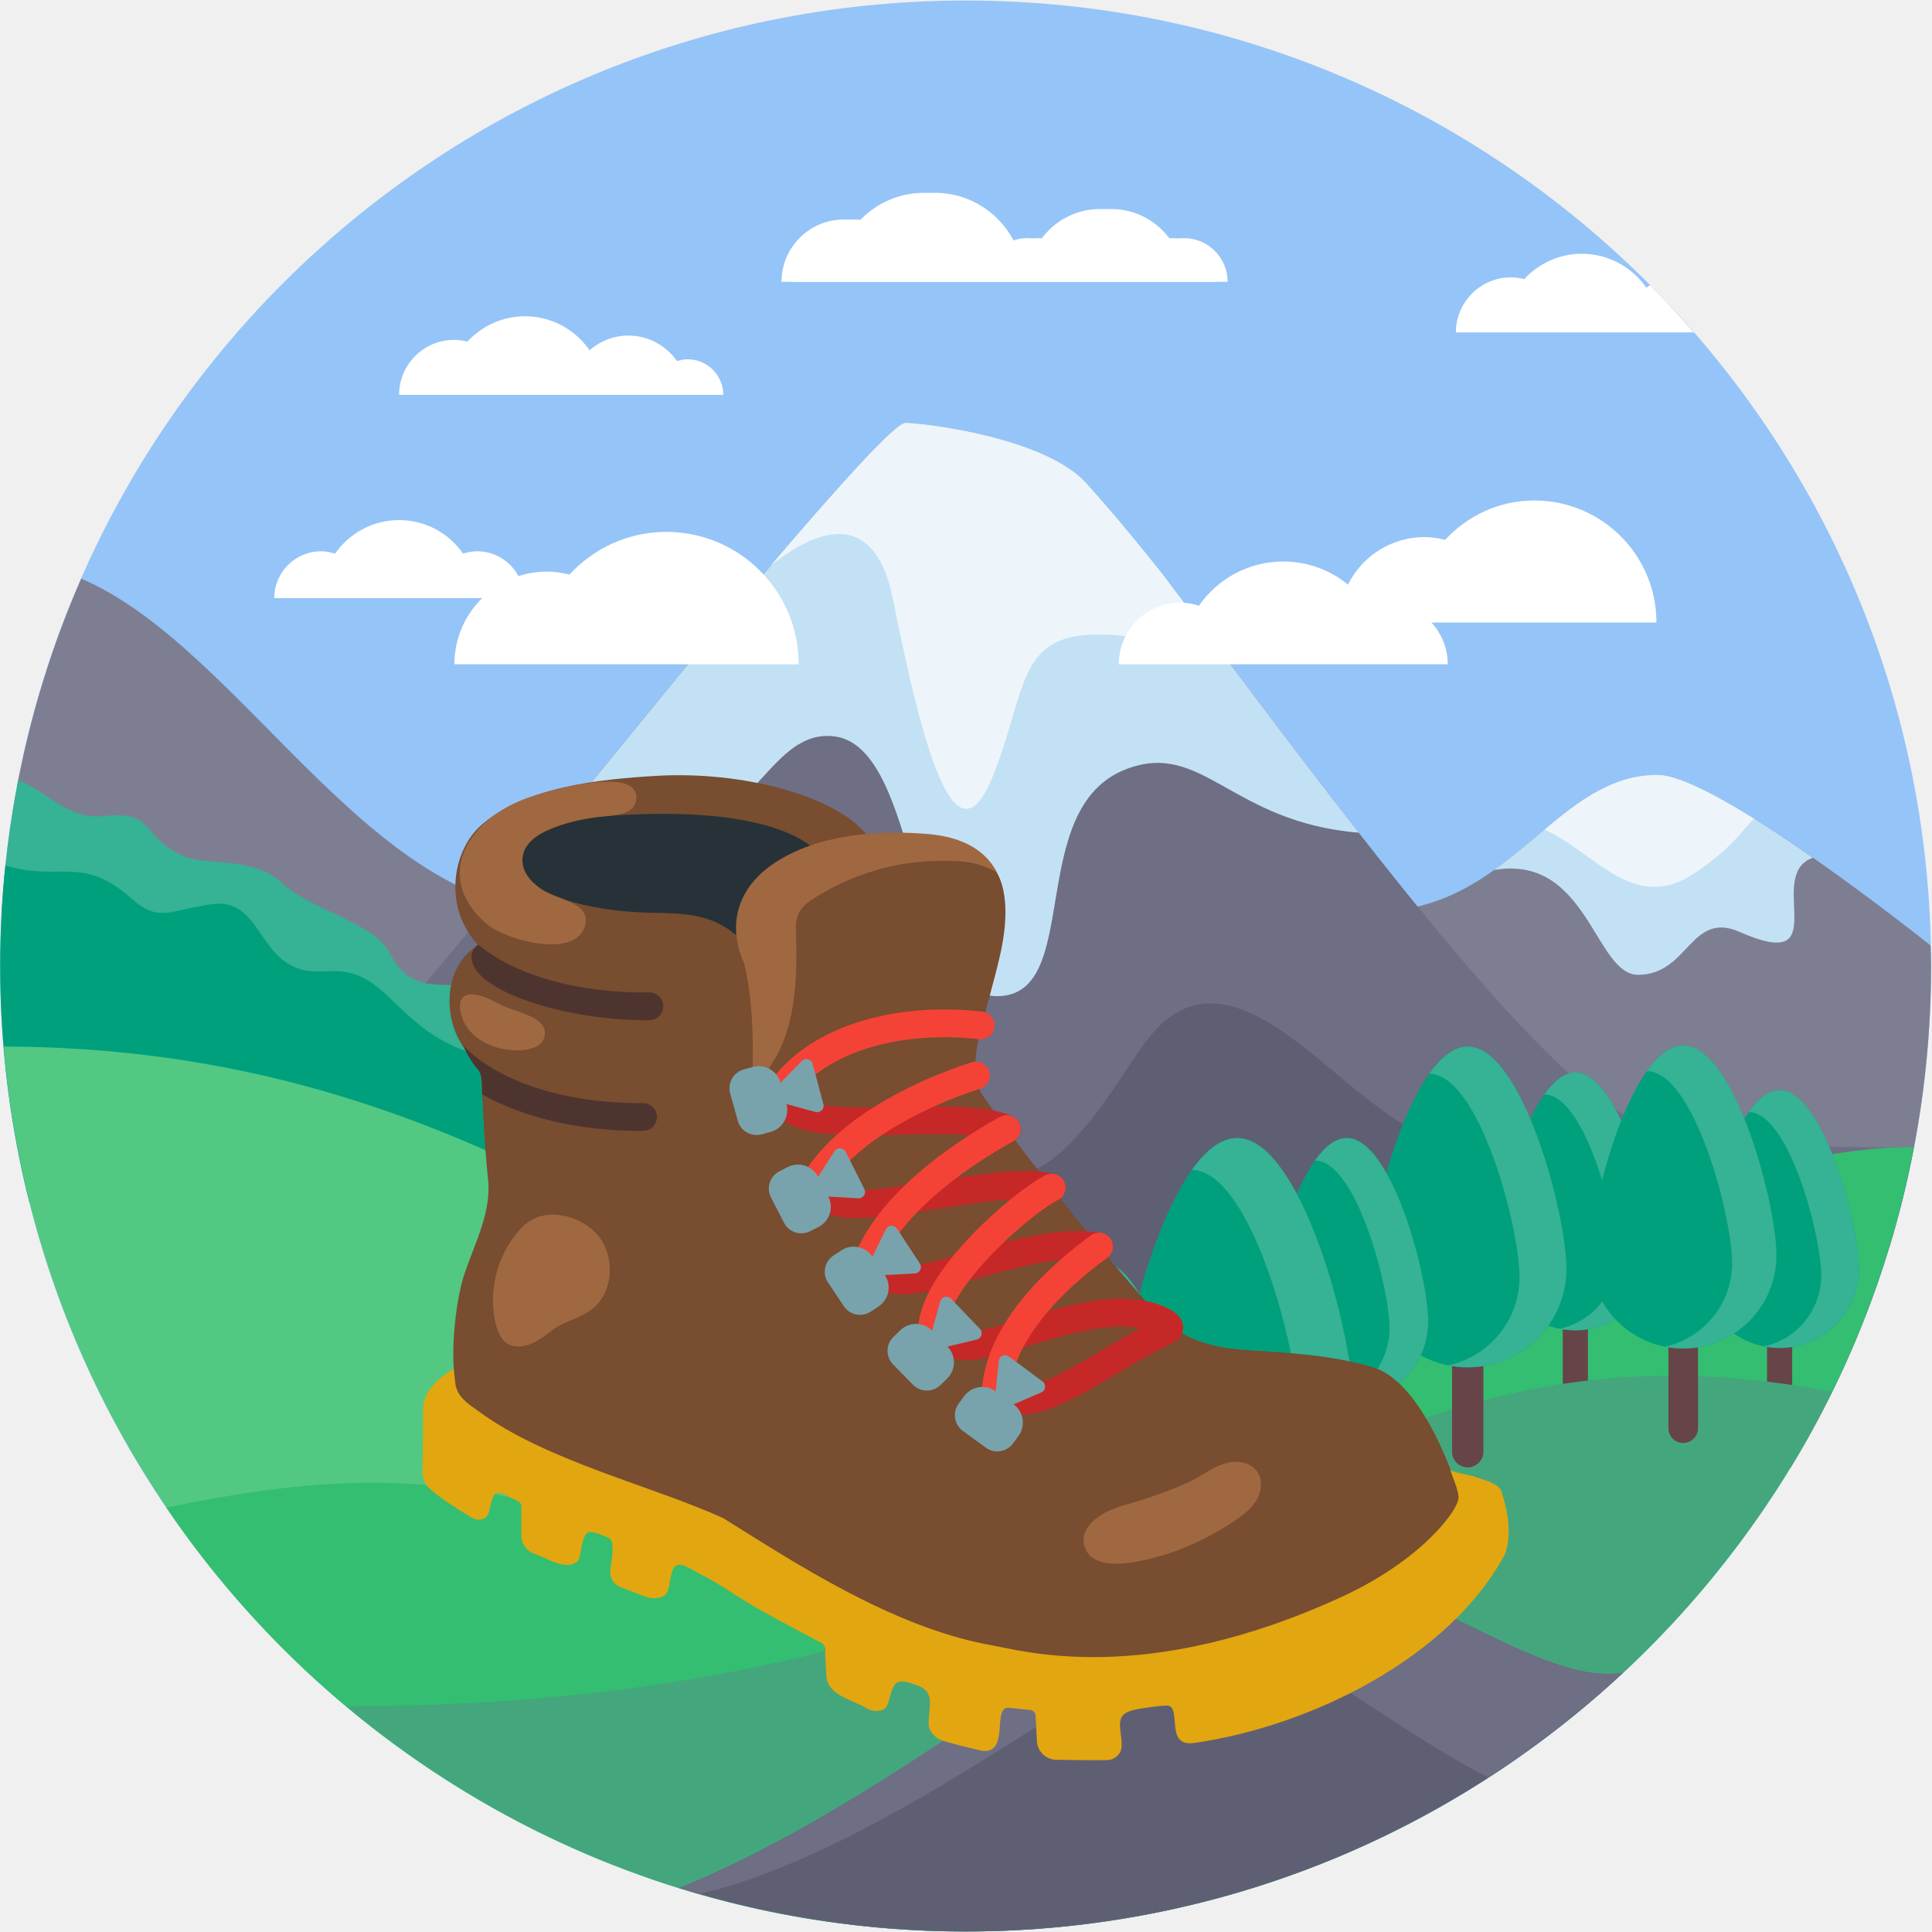
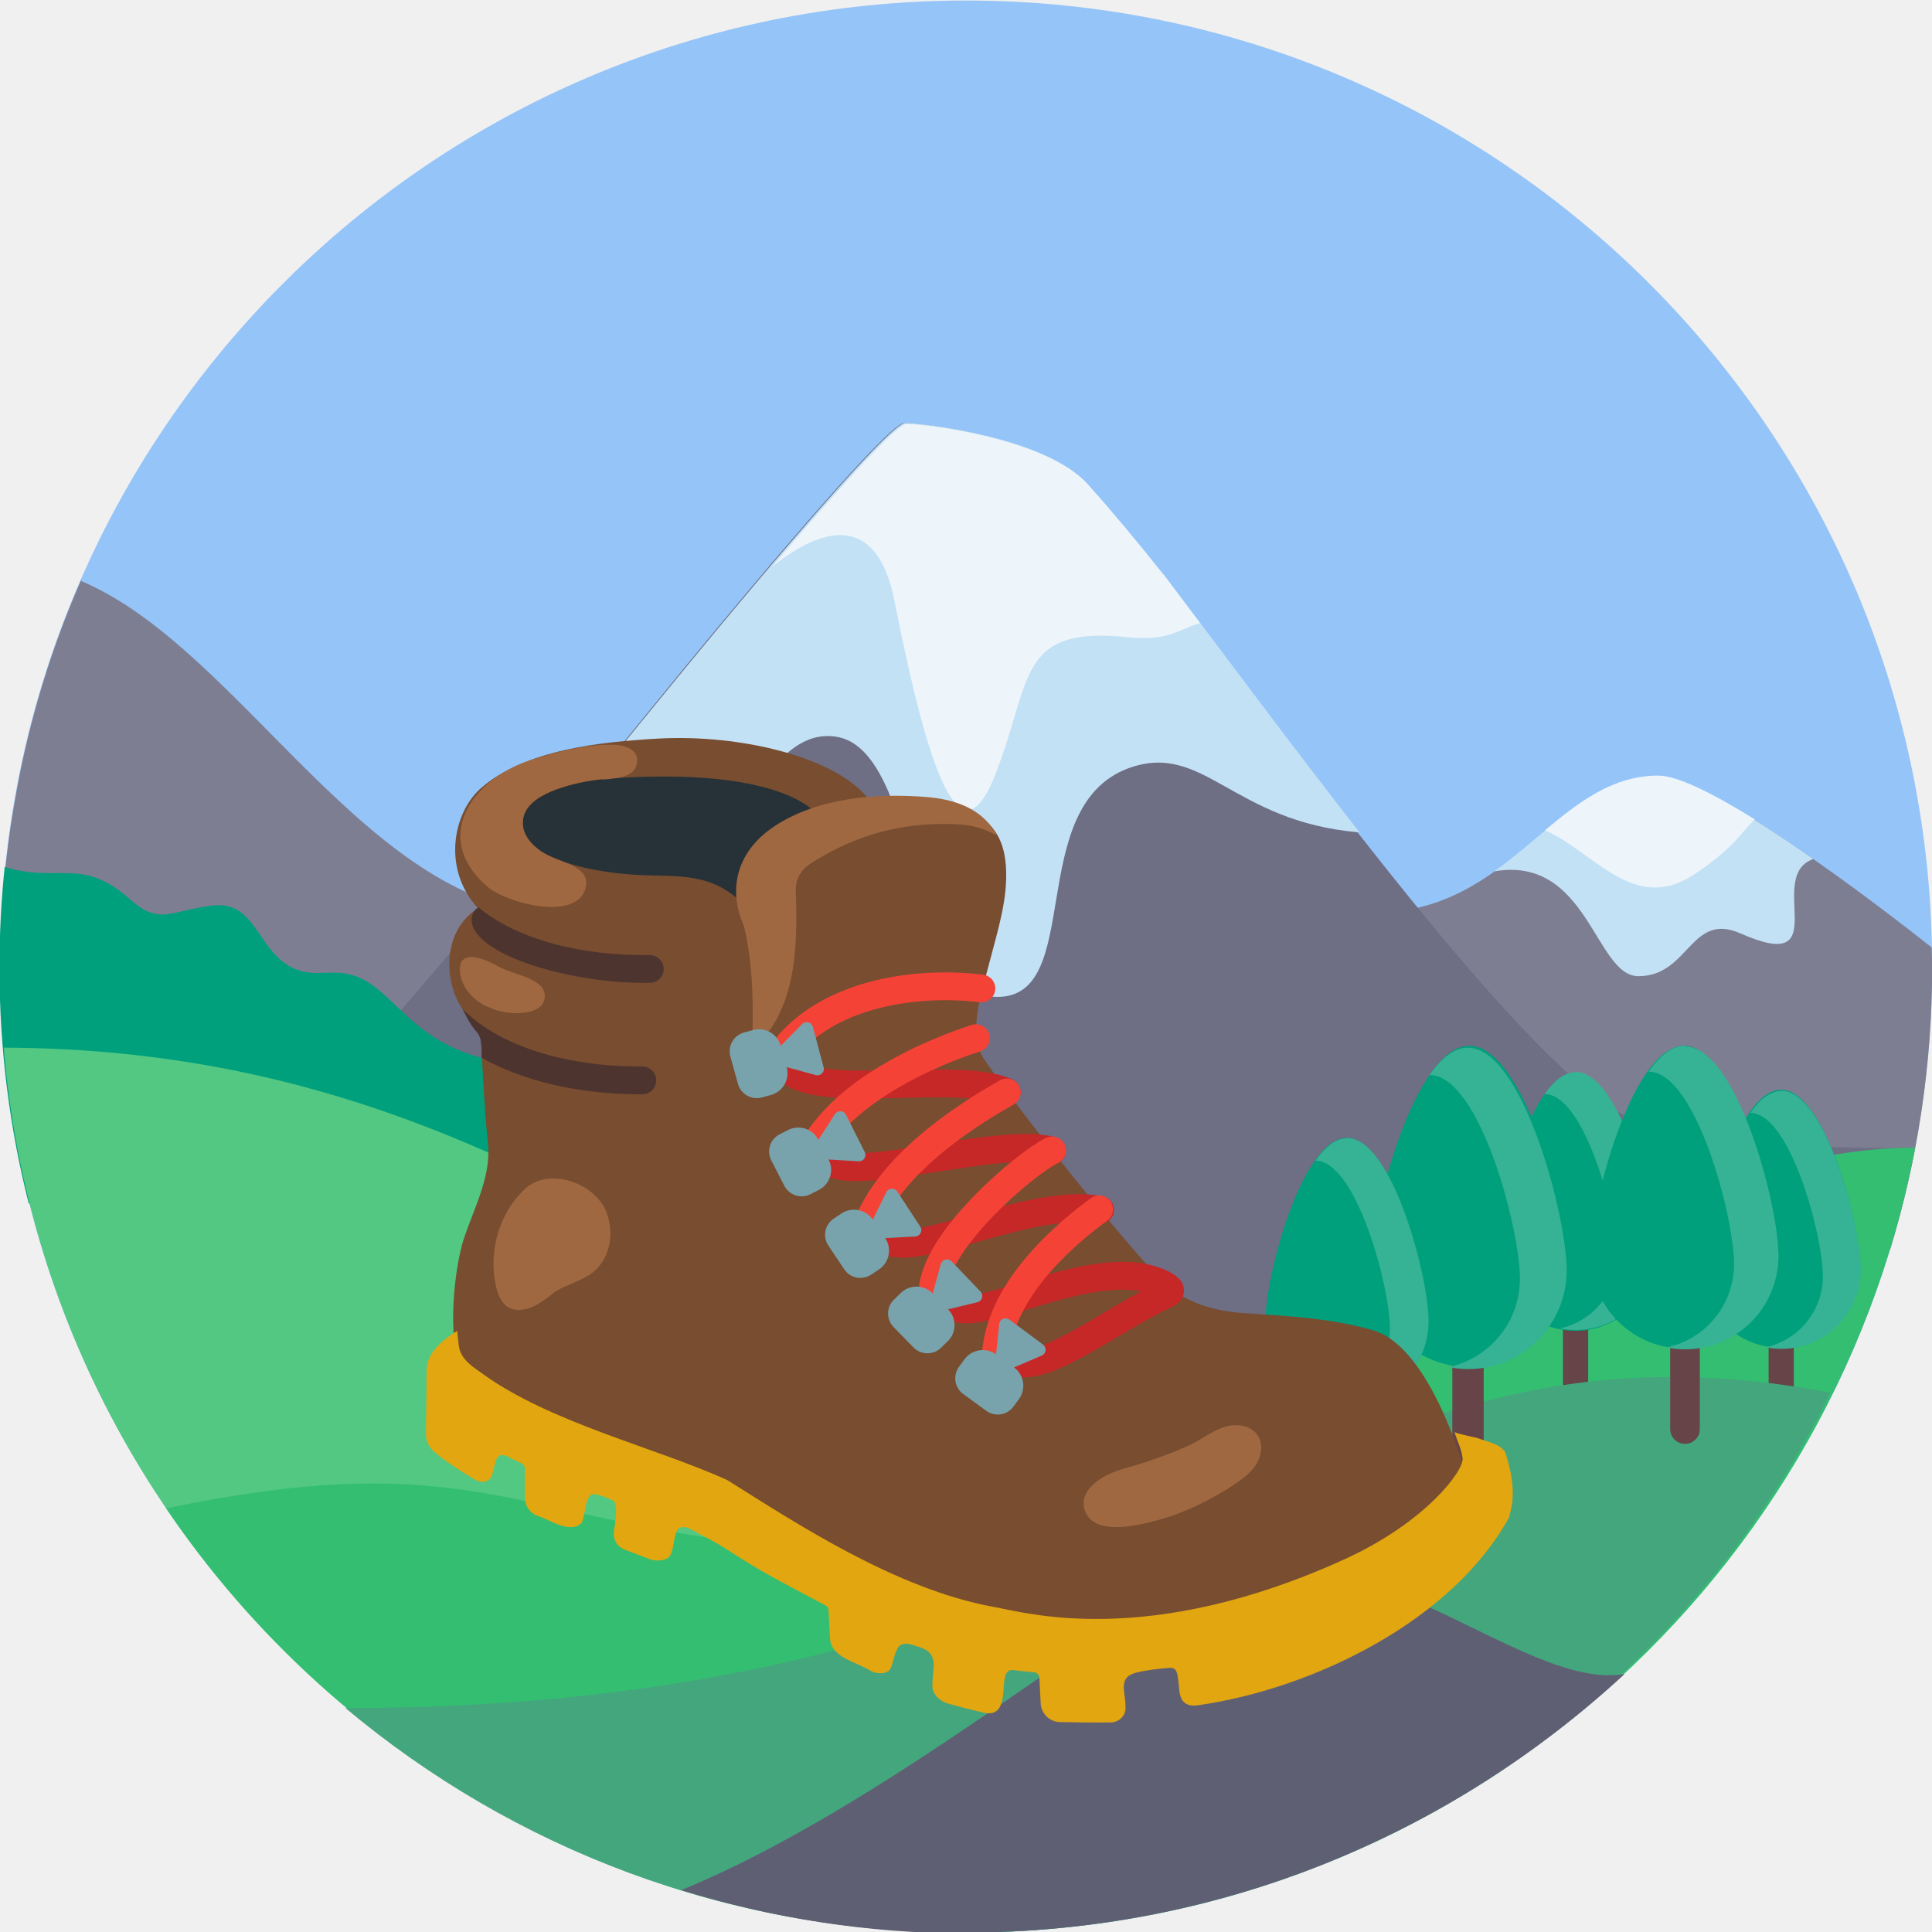
- <svg xmlns="http://www.w3.org/2000/svg" version="1.1" viewBox="0 0 128.02 128.07" xml:space="preserve">
-   <g transform="matrix(.125 0 0 .125 .010002 .035004)">
+ <svg xmlns="http://www.w3.org/2000/svg" version="1.1" viewBox="0 0 128 128" xml:space="preserve">
+   <g transform="matrix(.125 0 0 .125 .01 .035)">
    <path d="m512 512m-512 0a512 512 0 1 0 1024 0 512 512 0 1 0-1024 0z" fill="#95c4f8" />
-     <path d="m43.004 306.58a508.01 508.01 0 0 0-34.082 110.52 1468.9 1468.9 0 0 0-0.922 50.904c0 46.844 6.842 92.168 19.41 135.28 93.25 4.716 240.86 4.724 240.86 4.724l81.066-124-53.332-1.336c-99.966 0-168.29-139.89-253-176.08zm835.93 104.08c-54.934 0-77.6 72.534-150.93 72.534l24 168.8s188 15.76 204 19.88c9.06 2.334 29.652-4.348 45.822-10.584 14.38-47.242 22.178-97.352 22.178-149.3 0-3.652-0.2-7.252-0.276-10.886-2.97-2.37-113.48-90.448-144.79-90.448z" fill="#7e7e92" />
-     <path d="m677.33 920 272.15-141.9c31.346-51.426 53.77-108.85 65.394-170.1 0 0-107.88 3-150.88-16-52.872-23.362-172.71-188.69-247.66-287.94-13.936-17.528-27.46-33.802-40.34-48.064-22.226-24.612-87.134-32-96-32-7.682 0-69.876 73.168-115.27 128.01-68.436 83.568-149.01 184.27-188.73 223.99l-66.55 136z" fill="#6e6e84" />
-     <path d="m961.33 638.64c-78.666 0-156.76 11.758-249.33-66.642-36-30.488-71.596-59.804-102-23-19 23-54.196 99-98 67s-62.254-130.9-104-132c-34-0.896-62 48.684-87.044 21.334-16.488-18.006-167.96 87.666-167.96 87.666s155 137.62 177 136.31 151.8 18.512 151.8 18.512 46.046 54.234 69.694 45.51 81.432 9.47 114.56-5.212c33.126-14.68 191.12-80.122 194.53-88.122s100.75-61.358 100.75-61.358z" fill="#5f5f74" />
-     <path d="m351.5 608c-25.408-11.602-19.882-41.8-48-51.002-27.5-9-31-15.5-46.5-29s-36.56 4.632-50.5-23c-8.072-16.002-42.5-23-57-37s-40.384-9.368-51.5-14c-24-10-14.5-24.5-43-21.5-19.936 2.098-30.53-13.892-45.442-18.964a512.32 512.32 0 0 0-8.684 69.388l125.13 68.076s122 39.5 131 43 146.57 62.932 142.5 57.48c-7.254-9.73-27.754-34.23-48.004-43.478z" fill="#36b294" />
-     <path d="m461.38 718.57c-7.464-3.722-24.844-13.104-40.048-33.238s-15.334-33.334-33.334-42.334c-20.238-10.12-20-11-44-23s-24-20-38.5-37c-15.908-18.65-40.598-17.626-64.598-28.292s-34.158-29.622-48.902-36.708-24 0.666-37.334-6.132c-18.07-9.214-19.128-35.37-41.678-32.704s-28.164 10.628-43.656-3.164c-25.834-23-37.834-8.5-66.564-17.34a518.15 518.15 0 0 0-2.768 53.34c0 43.218 5.414 85.164 15.496 125.25 22.786 4.446 47.75 9.182 72.618 14.748 77.446 17.334 281.22 81.334 353.22 93.334s27.514-23.04 20.048-26.762z" fill="#00a07d" />
-     <path d="m1.91 554.71c12.316 148.99 88.322 279.87 200.85 365.29h184.82l252.43-152c-209.93 0-326.96-212.41-638.09-213.29z" fill="#52c883" />
-     <path d="m512 1024c249.94 0 457.93-179.14 502.88-416-189.32 0.056-420.9 236.96-630.88 208-116-16-146-48.066-295.89-16.792 92.092 135.65 247.57 224.79 423.89 224.79z" fill="#34be71" />
-     <path d="m442.04 891.56a4.834 4.834 0 0 1-4.838-4.834v-52.07a4.834 4.834 0 0 1 4.838-4.834 4.834 4.834 0 0 1 4.838 4.834v52.07a4.834 4.834 0 0 1-4.838 4.834z" fill="#674447" />
-     <path d="m472.51 830.22c0 16.828-13.642 30.47-30.47 30.47s-30.47-13.642-30.47-30.47 13.642-68.558 30.47-68.558 30.47 51.73 30.47 68.558z" fill="#00a07d" />
-     <path d="m442.04 761.66c-4.224 0-8.246 3.266-11.904 8.414 15.402 0 27.888 47.346 27.888 62.748 0 13.398-9.456 24.568-22.052 27.254a30.62 30.62 0 0 0 6.066 0.612c16.828 0 30.47-13.642 30.47-30.47 4e-3 -16.828-13.638-68.558-30.468-68.558z" fill="#36b294" />
-     <path d="m835.34 747.82a6.676 6.676 0 0 1-6.68-6.674v-71.89a6.676 6.676 0 0 1 6.68-6.674 6.676 6.676 0 0 1 6.68 6.674v71.89a6.676 6.676 0 0 1-6.68 6.674z" fill="#674447" />
-     <path d="m877.41 663.14c0 23.234-18.834 42.068-42.07 42.068s-42.068-18.834-42.068-42.068 18.834-94.656 42.068-94.656 42.07 71.422 42.07 94.656z" fill="#00a07d" />
-     <path d="m835.34 568.48c-5.832 0-11.386 4.508-16.436 11.618h2e-3c21.266 0 38.504 65.368 38.504 86.634 0 18.498-13.054 33.92-30.446 37.628 2.708 0.548 5.506 0.844 8.376 0.844 23.234 0 42.07-18.834 42.07-42.068s-18.836-94.656-42.07-94.656z" fill="#36b294" />
-     <path d="m943.67 757.19a6.676 6.676 0 0 1-6.68-6.674v-71.89c0-3.686 2.988-6.674 6.68-6.674s6.68 2.988 6.68 6.674v71.89a6.678 6.678 0 0 1-6.68 6.674z" fill="#674447" />
-     <path d="m985.74 672.5c0 23.234-18.834 42.068-42.07 42.068s-42.068-18.834-42.068-42.068 18.834-94.656 42.068-94.656 42.07 71.422 42.07 94.656z" fill="#00a07d" />
-     <path d="m943.67 577.85c-5.832 0-11.386 4.508-16.436 11.618h2e-3c21.266 0 38.504 65.368 38.504 86.634 0 18.498-13.054 33.92-30.446 37.628 2.708 0.548 5.506 0.844 8.376 0.844 23.234 0 42.07-18.834 42.07-42.068 0-23.236-18.836-94.656-42.07-94.656z" fill="#36b294" />
-     <path d="m584.43 848.53a6.676 6.676 0 0 1-6.68-6.674v-71.89c0-3.686 2.988-6.674 6.68-6.674s6.68 2.988 6.68 6.674v71.89a6.676 6.676 0 0 1-6.68 6.674z" fill="#674447" />
-     <path d="m626.49 763.84c0 23.234-18.834 42.07-42.068 42.07s-42.07-18.834-42.07-42.07 18.834-94.656 42.07-94.656 42.068 71.422 42.068 94.656z" fill="#00a07d" />
-     <path d="m584.42 669.18c-5.832 0-11.386 4.508-16.436 11.618h2e-3c21.266 0 38.504 65.368 38.504 86.634 0 18.498-13.054 33.92-30.446 37.628 2.708 0.546 5.506 0.844 8.376 0.844 23.234 0 42.07-18.834 42.07-42.068s-18.836-94.656-42.07-94.656z" fill="#36b294" />
-     <path d="m496.43 880.23a6.216 6.216 0 0 1-6.22-6.214v-66.938c0-3.432 2.782-6.214 6.22-6.214s6.22 2.782 6.22 6.214v66.938a6.216 6.216 0 0 1-6.22 6.214z" fill="#674447" />
-     <path d="m535.6 801.37c0 21.634-17.538 39.172-39.172 39.172s-39.172-17.538-39.172-39.172 17.538-88.136 39.172-88.136 39.172 66.502 39.172 88.136z" fill="#00a07d" />
-     <path d="m496.43 713.23c-5.43 0-10.602 4.198-15.304 10.818h2e-3c19.8 0 35.852 60.866 35.852 80.666 0 17.224-12.156 31.584-28.348 35.036 2.522 0.51 5.128 0.786 7.8 0.786 21.634 0 39.172-17.538 39.172-39.172-2e-3 -21.632-17.54-88.134-39.174-88.134z" fill="#36b294" />
-     <path d="m971.46 737.76c-283.46-53.756-343.48 166.73-787.84 166.79 88.906 74.464 203.33 119.46 328.38 119.46 201.71 0 376.04-116.71 459.46-286.24z" fill="#44a67d" />
-     <path d="m710.08 329.85c0-25.022 20.284-45.306 45.306-45.306 3.776 0 7.388 0.598 10.894 1.468 11.822-12.766 28.584-20.884 47.356-20.884 35.746 0 64.722 28.978 64.722 64.722z" fill="#fff" />
-     <path d="m616.34 304.06c-13.936-17.528-27.46-33.802-40.34-48.064-22.226-24.612-87.134-32-96-32-7.682 0-69.876 73.168-115.27 128.01-17.402 21.25-35.588 43.606-53.688 65.79 7.826 10.92 22.968 26.3 45.388 24.114 44.122-4.304 52.73-55.958 86.09-51.656 45.444 5.864 38.546 137.75 86.092 137.75 46.274 0 14.184-100.02 68.872-120.53 40.284-15.106 55.136 28.204 123.02 33.83-37.13-47.468-74.226-97.598-104.16-137.24z" fill="#c3e1f5" />
-     <path d="m635.5 329.53c-6.622-8.82-13.07-17.404-19.158-25.466-13.936-17.528-27.46-33.802-40.34-48.064-22.226-24.612-87.134-32-96-32-5.354 0-37.19 35.55-71.36 75.654 37.36-29.654 57.744-17.452 64.692 17.236 16.046 80.11 33.334 144.44 53.334 93.776s11.21-79.682 69.876-73.666c23.156 2.374 27.926-4.406 38.956-7.47z" fill="#edf5fb" />
-     <g fill="#fff">
-       <path d="m240.9 352c0-27.148 22.008-49.154 49.154-49.154 4.098 0 8.014 0.648 11.82 1.592 12.826-13.852 31.012-22.658 51.378-22.658 38.782 0 70.22 31.438 70.22 70.22zm494.06-32.708c-3.432 0-6.676 0.676-9.784 1.656-9.846-14.154-26.182-23.462-44.73-23.462s-34.884 9.306-44.73 23.462c-3.108-0.98-6.352-1.656-9.784-1.656-18.064 0-32.708 14.644-32.708 32.708h174.45c-2e-3 -18.064-14.646-32.708-32.71-32.708z" />
-       <path d="m252.93 292.07c-2.604 0-5.066 0.512-7.424 1.256-7.472-10.74-19.866-17.802-33.942-17.802s-26.47 7.062-33.942 17.802c-2.358-0.744-4.82-1.256-7.424-1.256-13.708 0-24.82 11.112-24.82 24.82h132.37c2e-3 -13.708-11.11-24.82-24.816-24.82z" />
-       <path d="m621.88 126c-2.43 0-4.726 0.478-6.926 1.172-6.97-10.02-18.536-16.61-31.668-16.61s-24.698 6.588-31.668 16.61c-2.202-0.694-4.498-1.172-6.926-1.172-4.44 0-8.548 1.312-12.074 3.48-7.472-16.198-23.75-27.502-42.76-27.502-13.684 0-25.904 5.918-34.52 15.224-2.556-0.634-5.188-1.07-7.942-1.07-18.24 0-33.026 14.788-33.026 33.026h230.67c2e-3 -12.79-10.366-23.158-23.156-23.158z" />
-       <path d="m627.78 126c-2.43 0-4.726 0.478-6.926 1.172-6.97-10.02-18.536-16.61-31.668-16.61s-24.698 6.588-31.668 16.61c-2.202-0.694-4.498-1.172-6.926-1.172-4.44 0-8.548 1.312-12.074 3.48-7.472-16.198-23.75-27.502-42.76-27.502-13.684 0-25.904 5.918-34.52 15.224-2.556-0.634-5.188-1.07-7.942-1.07-18.24 0-33.026 14.788-33.026 33.026h230.67c2e-3 -12.79-10.366-23.158-23.156-23.158z" />
-       <path d="m364.6 190.27c-1.98 0-3.852 0.39-5.646 0.956-5.682-8.168-15.108-13.54-25.812-13.54-7.894 0-15.064 2.952-20.58 7.76-7.528-10.864-20.05-18.006-34.268-18.006-12.096 0-22.898 5.23-30.514 13.458-2.26-0.562-4.586-0.946-7.02-0.946-16.124 0-29.194 13.07-29.194 29.194h171.91a18.876 18.876 0 0 0-18.876-18.876z" />
-       <path d="m898.14 176c-7.492-8.602-15.178-17.028-23.22-25.11-0.638 0.478-1.33 0.888-1.93 1.412-7.528-10.864-20.05-18.006-34.268-18.006-12.096 0-22.898 5.23-30.514 13.458-2.26-0.562-4.586-0.946-7.02-0.946-16.122-2e-3 -29.192 13.068-29.192 29.192z" />
-     </g>
-     <path d="m961.33 454.57c-31.752-22.166-66.844-43.906-82.396-43.906-34.78 0-56.654 29.046-86.614 50.38l0.022 0.014c49.658-8.394 53.284 55.61 76.284 55.61 26.914 0 27.648-34.326 54.04-22.67 51.334 22.67 12.668-30.332 38.664-39.428z" fill="#c3e1f5" />
-     <path d="m930.13 433.9c-21.262-13.25-40.698-23.232-51.194-23.232-23.774 0-41.534 13.616-59.952 29.018 26.202 11.424 46.988 44.714 79.164 23.314 21.324-14.182 25.194-22.828 31.982-29.1z" fill="#edf5fb" />
-     <path d="m778.28 777.86a8.308 8.308 0 0 1-8.312-8.304v-89.45c0-4.586 3.718-8.304 8.312-8.304s8.312 3.718 8.312 8.304v89.45a8.308 8.308 0 0 1-8.312 8.304z" fill="#674447" />
-     <path d="m830.62 672.48c0 28.91-23.436 52.344-52.344 52.344s-52.344-23.436-52.344-52.344 23.436-117.78 52.344-117.78 52.344 88.866 52.344 117.78z" fill="#00a07d" />
-     <path d="m778.28 554.71c-7.258 0-14.168 5.61-20.45 14.456h2e-3c26.46 0 47.908 81.336 47.908 107.8 0 23.016-16.244 42.206-37.882 46.82 3.37 0.68 6.852 1.05 10.422 1.05 28.91 0 52.346-23.436 52.346-52.344-2e-3 -28.912-23.438-117.78-52.346-117.78z" fill="#36b294" />
-     <path d="m892.55 764.95a7.848 7.848 0 0 1-7.852-7.846v-84.514c0-4.334 3.514-7.846 7.852-7.846s7.852 3.514 7.852 7.846v84.514a7.846 7.846 0 0 1-7.852 7.846z" fill="#674447" />
-     <path d="m942 665.39c0 27.314-22.142 49.456-49.456 49.456s-49.456-22.142-49.456-49.456 22.142-111.28 49.456-111.28c27.312 0 49.456 83.964 49.456 111.28z" fill="#00a07d" />
-     <path d="m892.54 554.11c-6.856 0-13.386 5.3-19.322 13.658h2e-3c25 0 45.266 76.848 45.266 101.85 0 21.746-15.346 39.876-35.792 44.236 3.184 0.644 6.474 0.992 9.848 0.992 27.314 0 49.458-22.142 49.458-49.456-2e-3 -27.314-22.146-111.28-49.46-111.28z" fill="#36b294" />
-     <path d="m714.12 787.35a6.854 6.854 0 0 1-6.856-6.852v-73.798c0-3.784 3.068-6.852 6.856-6.852s6.856 3.068 6.856 6.852v73.798a6.854 6.854 0 0 1-6.856 6.852z" fill="#674447" />
-     <path d="m757.31 700.41c0 23.85-19.334 43.186-43.186 43.186-23.85 0-43.186-19.334-43.186-43.186s19.334-97.168 43.186-97.168c23.85 0 43.186 73.318 43.186 97.168z" fill="#00a07d" />
-     <path d="m714.12 603.24c-5.988 0-11.688 4.628-16.872 11.926h2e-3c21.83 0 39.526 67.104 39.526 88.934 0 18.988-13.402 34.82-31.254 38.628 2.78 0.562 5.652 0.866 8.598 0.866 23.85 0 43.186-19.334 43.186-43.186 0-23.85-19.336-97.168-43.186-97.168z" fill="#36b294" />
-     <path d="m655.95 864.92a9.74 9.74 0 0 1-9.746-9.738v-104.89c0-5.378 4.36-9.738 9.746-9.738s9.746 4.36 9.746 9.738v104.89a9.74 9.74 0 0 1-9.746 9.738z" fill="#674447" />
-     <path d="m717.33 741.35c0 33.9-27.482 61.382-61.382 61.382s-61.382-27.482-61.382-61.382 27.482-138.11 61.382-138.11c33.902 0 61.382 104.21 61.382 138.11z" fill="#00a07d" />
-     <path d="m655.95 603.24c-8.51 0-16.612 6.578-23.98 16.95h2e-3c31.028 0 56.18 95.376 56.18 126.4 0 26.99-19.048 49.492-44.422 54.902 3.952 0.798 8.034 1.232 12.222 1.232 33.9 0 61.382-27.482 61.382-61.38-4e-3 -33.9-27.486-138.11-61.384-138.11z" fill="#36b294" />
-     <path d="m512 1024c134.73 0 257.21-52.112 348.59-137.2-55.588 9.198-140.09-84.802-228-50.51-39.172 15.28-163.79 120.99-272.38 164.66 47.98 14.886 98.922 23.048 151.8 23.048z" fill="#5f5f74" />
-     <path d="m632.59 836.29c-39.172 15.28-163.79 120.99-272.38 164.66 3.658 1.134 7.444 1.958 11.136 3.012 109.79-25.964 239.06-141.96 282-143.28 12.256-0.374 91.334 59.31 135.86 81.654 25.424-16.428 49.336-34.998 71.4-55.542-55.59 9.2-140.09-84.8-228-50.508z" fill="#6e6e84" />
+     <path d="m43 307c-15.5 35.4-27 72.5-34.1 111-3.39 19.3-3.49 19.6-6.14 41.4 0 46.8 12.1 102 24.6 145 93.2 4.72 241 4.72 241 4.72l81.1-124-53.3-1.34c-100 0-168-140-253-176zm836 104c-54.9 0-77.6 72.5-151 72.5l24 169s188 15.8 204 19.9c9.06 2.33 29.7-4.35 45.8-10.6 14.4-47.2 22.2-97.4 22.2-149 0-3.65-0.2-7.25-0.276-10.9-2.97-2.37-113-90.4-145-90.4z" fill="#7e7e92" />
+     <path d="m677 920 272-142c31.3-51.4 53.8-109 65.4-170 0 0-108 3-151-16-52.9-23.4-173-189-248-288-13.9-17.5-27.5-33.8-40.3-48.1-22.2-24.6-87.1-32-96-32-7.68 0-69.9 73.2-115 128-68.4 83.6-149 184-189 224l-66.6 136z" fill="#6e6e84" />
+     <path d="m461 719c-7.46-3.72-24.8-13.1-40-33.2s-15.3-33.3-33.3-42.3c-20.2-10.1-20-11-44-23s-24-20-38.5-37c-15.9-18.6-40.6-17.6-64.6-28.3s-34.2-29.6-48.9-36.7-24 0.666-37.3-6.13c-18.1-9.21-19.1-35.4-41.7-32.7s-28.2 10.6-43.7-3.16c-25.8-23-37.8-8.5-66.6-17.3a518 518 0 0 0-2.77 53.3c0 43.2 5.41 85.2 15.5 125 22.8 4.45 47.8 9.18 72.6 14.7 77.4 17.3 281 81.3 353 93.3s27.5-23 20-26.8z" fill="#00a07d" />
+     <path d="m1.91 555c12.3 149 88.3 280 201 365h185l252-152c-210 0-327-212-638-213z" fill="#52c883" />
+     <path d="m512 1024c250 0 458-179 503-416-189 0.056-421 237-631 208-116-16-146-48.1-296-16.8 92.1 136 248 225 424 225z" fill="#34be71" />
+     <path d="m835 748a6.68 6.68 0 0 1-6.68-6.67v-71.9a6.68 6.68 0 0 1 6.68-6.67 6.68 6.68 0 0 1 6.68 6.67v71.9a6.68 6.68 0 0 1-6.68 6.67z" fill="#674447" />
+     <path d="m877 663c0 23.2-18.8 42.1-42.1 42.1s-42.1-18.8-42.1-42.1 18.8-94.7 42.1-94.7 42.1 71.4 42.1 94.7z" fill="#00a07d" />
+     <path d="m835 568c-5.83 0-11.4 4.51-16.4 11.6h2e-3c21.3 0 38.5 65.4 38.5 86.6 0 18.5-13.1 33.9-30.4 37.6 2.71 0.548 5.51 0.844 8.38 0.844 23.2 0 42.1-18.8 42.1-42.1s-18.8-94.7-42.1-94.7z" fill="#36b294" />
+     <path d="m944 757a6.68 6.68 0 0 1-6.68-6.67v-71.9c0-3.69 2.99-6.67 6.68-6.67s6.68 2.99 6.68 6.67v71.9a6.68 6.68 0 0 1-6.68 6.67z" fill="#674447" />
+     <path d="m986 672c0 23.2-18.8 42.1-42.1 42.1s-42.1-18.8-42.1-42.1 18.8-94.7 42.1-94.7 42.1 71.4 42.1 94.7z" fill="#00a07d" />
+     <path d="m944 578c-5.83 0-11.4 4.51-16.4 11.6h2e-3c21.3 0 38.5 65.4 38.5 86.6 0 18.5-13.1 33.9-30.4 37.6 2.71 0.548 5.51 0.844 8.38 0.844 23.2 0 42.1-18.8 42.1-42.1 0-23.2-18.8-94.7-42.1-94.7z" fill="#36b294" />
+     <path d="m971 738c-283-53.8-343 167-788 167 88.9 74.5 203 119 328 119 202 0 376-117 459-286z" fill="#44a67d" />
+     <path d="m616 304c-13.9-17.5-27.5-33.8-40.3-48.1-22.2-24.6-87.1-32-96-32-7.68 0-69.9 73.2-115 128-17.4 21.2-35.6 43.6-53.7 65.8 7.83 10.9 23 26.3 45.4 24.1 44.1-4.3 52.7-56 86.1-51.7 45.4 5.86 38.5 138 86.1 138 46.3 0 14.2-100 68.9-121 40.3-15.1 55.1 28.2 123 33.8-37.1-47.5-74.2-97.6-104-137z" fill="#c3e1f5" />
+     <path d="m636 330c-6.62-8.82-13.1-17.4-19.2-25.5-13.9-17.5-27.5-33.8-40.3-48.1-22.2-24.6-87.1-32-96-32-5.35 0-37.2 35.6-71.4 75.7 37.4-29.7 57.7-17.5 64.7 17.2 16 80.1 33.3 144 53.3 93.8s11.2-79.7 69.9-73.7c23.2 2.37 27.9-4.41 39-7.47z" fill="#edf5fb" />
+     <path d="m961 455c-31.8-22.2-66.8-43.9-82.4-43.9-34.8 0-56.7 29-86.6 50.4l0.022 0.014c49.7-8.39 53.3 55.6 76.3 55.6 26.9 0 27.6-34.3 54-22.7 51.3 22.7 12.7-30.3 38.7-39.4z" fill="#c3e1f5" />
+     <path d="m930 434c-21.3-13.2-40.7-23.2-51.2-23.2-23.8 0-41.5 13.6-60 29 26.2 11.4 47 44.7 79.2 23.3 21.3-14.2 25.2-22.8 32-29.1z" fill="#edf5fb" />
+     <path d="m778 778a8.31 8.31 0 0 1-8.31-8.3v-89.4c0-4.59 3.72-8.3 8.31-8.3s8.31 3.72 8.31 8.3v89.4a8.31 8.31 0 0 1-8.31 8.3z" fill="#674447" />
+     <path d="m831 672c0 28.9-23.4 52.3-52.3 52.3s-52.3-23.4-52.3-52.3 23.4-118 52.3-118 52.3 88.9 52.3 118z" fill="#00a07d" />
+     <path d="m778 555c-7.26 0-14.2 5.61-20.4 14.5h2e-3c26.5 0 47.9 81.3 47.9 108 0 23-16.2 42.2-37.9 46.8 3.37 0.68 6.85 1.05 10.4 1.05 28.9 0 52.3-23.4 52.3-52.3-2e-3 -28.9-23.4-118-52.3-118z" fill="#36b294" />
+     <path d="m893 765a7.85 7.85 0 0 1-7.85-7.85v-84.5c0-4.33 3.51-7.85 7.85-7.85s7.85 3.51 7.85 7.85v84.5a7.85 7.85 0 0 1-7.85 7.85z" fill="#674447" />
+     <path d="m942 665c0 27.3-22.1 49.5-49.5 49.5s-49.5-22.1-49.5-49.5 22.1-111 49.5-111c27.3 0 49.5 84 49.5 111z" fill="#00a07d" />
+     <path d="m893 554c-6.86 0-13.4 5.3-19.3 13.7h2e-3c25 0 45.3 76.8 45.3 102 0 21.7-15.3 39.9-35.8 44.2 3.18 0.644 6.47 0.992 9.85 0.992 27.3 0 49.5-22.1 49.5-49.5-2e-3 -27.3-22.1-111-49.5-111z" fill="#36b294" />
+     <path d="m714 787a6.85 6.85 0 0 1-6.86-6.85v-73.8c0-3.78 3.07-6.85 6.86-6.85s6.86 3.07 6.86 6.85v73.8a6.85 6.85 0 0 1-6.86 6.85z" fill="#674447" />
+     <path d="m757 700c0 23.8-19.3 43.2-43.2 43.2-23.8 0-43.2-19.3-43.2-43.2s19.3-97.2 43.2-97.2c23.8 0 43.2 73.3 43.2 97.2z" fill="#00a07d" />
+     <path d="m714 603c-5.99 0-11.7 4.63-16.9 11.9h2e-3c21.8 0 39.5 67.1 39.5 88.9 0 19-13.4 34.8-31.3 38.6 2.78 0.562 5.65 0.866 8.6 0.866 23.8 0 43.2-19.3 43.2-43.2 0-23.8-19.3-97.2-43.2-97.2z" fill="#36b294" />
+     <path d="m512 1024c135 0 257-52.1 349-137-55.6 9.2-140-84.8-228-50.5-39.2 15.3-164 121-272 165 48 14.9 98.9 23 152 23z" fill="#5f5f74" />
  </g>
-   <g transform="matrix(.59997 0 0 .59997 25.61 42.892)">
-     <path d="m12.78 29.74v-9.19c0.98-1.14 3.82-3.48 10.83-4.16 1.86-0.18 3.66-0.27 5.35-0.27 6.68 0 14.85 0.63 18.15 3.35 1.79 1.48 3.25 2.64 3.8 3.52l-15.42 12.13z" fill="#263238" />
-     <path d="m118.95 94.9s-3.7-13.45-9.94-15.32c-4.67-1.4-9.57-1.61-14.4-1.94-3.25-0.22-6.3-1.09-8.75-3.31-2.62-2.37-14.79-17.24-19.89-24.67-1.93-2.81-0.25-7.49 0.63-10.89 0.88-3.41 2-6.85 1.77-10.42-0.26-3.87-2.2-6.47-8.3-7.26-4.7-0.61-7.03-0.38-7.03-0.38-3.54-4.36-13.82-7.02-23.17-6.48-6.17 0.36-14.64 1.19-19.46 5.52-3.08 2.77-4.19 8.96-0.27 13.17-3.26 2.08-3.64 6.07-2.74 8.97 0.89 2.87 2.91 4.02 3.01 4.86 0.1 0.81 0.44 8.81 0.82 11.96 0.43 3.59-1.39 7.01-2.56 10.43-0.86 2.5-1.45 7.13-1.22 10.62 0.07 1-0.03 1.84 0.19 2.58 0.22 0.73 0.75 1.37 1.14 1.69 7.91 6.45 24.66 10.61 28.2 12.7 3.54 2.08 21.02 14.15 32.26 16.03 11.24 1.87 25.7 1.47 38.6-6.65 12.9-8.15 11.11-11.21 11.11-11.21zm-93.91-76.28c14.97-0.98 20.68 2.04 22.54 3.99 0 0-5.29 1.07-7.07 4.49-0.78 1.49-1.75 3.18-1.69 4.87-3.51-3.06-7.2-2.42-11.52-2.7-5.83-0.38-12.48-2.16-12.31-5.72 0.18-3.94 8.01-4.8 10.05-4.93z" fill="#784d30" />
-     <path d="m34.86 29.25c-1.08 3.29 0.16 6.85 1.4 10.09 1.31 3.43 2.62 6.87 3.92 10.3" fill="none" />
-     <path d="m93.94 96.39c0.89-0.61 1.76-1.31 2.27-2.25s0.62-2.19-0.01-3.06c-0.72-1-2.16-1.24-3.36-0.93s-2.23 1.04-3.3 1.66c-1.39 0.8-4.83 2.12-7.95 2.98-3.09 0.86-4.98 2.6-4.48 4.48 0.85 3.21 6.28 1.73 8.08 1.25 3-0.8 6.17-2.36 8.75-4.13z" fill="#a06841" />
-     <path d="m23.66 65.37c1.63 2.37 1.34 6.02-0.93 7.78-1.2 0.93-2.74 1.27-4.03 2.06-0.77 0.47-2.71 2.51-4.81 1.98-1.19-0.3-1.7-1.74-1.92-2.94-0.67-3.63 0.47-7.59 3.14-10.25 2.43-2.43 6.86-1.09 8.55 1.37z" fill="#a06841" />
-     <path d="m123.63 100.16c0.75-2.26 0.26-4.77-0.46-6.98-0.55-0.93-2.06-1.17-3.02-1.55-0.27-0.09-2.53-0.52-2.59-0.7 0.3 0.98 0.8 1.93 0.91 2.96 0.07 1.43-4.13 6.99-12.78 10.99-21.95 10.14-35.57 5.95-39.03 5.37-10.91-1.99-21.99-9.38-29.43-14-7.86-3.59-19.61-6.32-27.06-11.83-0.93-0.66-1.96-1.3-2.39-2.42 0 0-0.1-0.25-0.14-0.51-0.07-0.51-0.2-1.75-0.2-1.75-1.56 0.96-3.39 2.4-3.37 4.43l-0.07 6.98c-0.01 0.7 0.28 1.37 0.8 1.84 1.12 1.03 3.1 2.28 4.55 3.15 0.86 0.51 1.81 0.32 2.02-0.72 0.08-0.39 0.18-0.78 0.3-1.17 0.41-1.49 1.4-0.52 2.45-0.09 0.36 0.17 0.81 0.32 0.8 0.78v3.22c0 0.88 0.52 1.66 1.34 1.99 1.29 0.35 3.63 2.1 4.94 0.79 0.43-0.96 0.27-2.27 0.98-3.08 0.53-0.32 1.9 0.39 2.41 0.58 0.79 0.3 0.18 3.16 0.15 3.53-0.07 0.89 0.39 1.62 1.25 1.95l2.74 1.04c0.58 0.22 1.75 0.22 2.18-0.33 0.53-0.87 0.36-2.04 0.86-2.92 0.61-0.84 2.11 0.31 2.76 0.64 1.18 0.57 2.54 1.4 3.64 2.13 3.24 2.08 5.03 2.96 9.94 5.57 0.2 0.11 0.33 0.31 0.34 0.53l0.17 3.19c0.2 2.13 3 2.53 4.52 3.54 0.58 0.29 1.69 0.41 2.11-0.21 0.37-0.69 0.4-1.53 0.79-2.23 0.39-0.83 1.34-0.6 2.03-0.34 2.83 0.72 1.8 2.37 1.85 4.55 0.05 0.81 0.83 1.54 1.59 1.77 1.41 0.42 3.16 0.84 4.08 1.05 2.24 0.51 2.1-1.88 2.24-3.2 0.05-0.58 0.14-1.6 0.99-1.5 0.77 0.09 1.54 0.17 2.32 0.24 0.32 0.03 0.57 0.28 0.59 0.6l0.15 2.85c0.06 1.12 0.98 2.02 2.09 2.05 1.55 0.04 3.83 0.06 5.6 0.04 0.91 0.02 1.75-0.74 1.67-1.69 0.06-1.56-0.93-3.25 1.13-3.79 0.76-0.24 2.91-0.51 3.77-0.55 0.75-0.03 0.85 0.54 0.96 1.66 0.08 0.76 0.07 1.65 0.63 2.16 0.4 0.37 1.01 0.39 1.55 0.31 12.84-1.84 28.22-9.4 34.35-20.92z" fill="#e2a610" />
-     <g fill="none" stroke-miterlimit="10" stroke-width="3.067">
+   <g transform="matrix(.6 0 0 .6 25.6 40.4)">
+     <path d="m12.8 29.7v-9.19c0.98-1.14 3.82-3.48 10.8-4.16 1.86-0.18 3.66-0.27 5.35-0.27 6.68 0 14.8 0.63 18.2 3.35 1.79 1.48 3.25 2.64 3.8 3.52l-15.4 12.1z" fill="#263238" />
+     <path d="m119 94.9s-3.7-13.4-9.94-15.3c-4.67-1.4-9.57-1.61-14.4-1.94-3.25-0.22-6.3-1.09-8.75-3.31-2.62-2.37-14.8-17.2-19.9-24.7-1.93-2.81-0.25-7.49 0.63-10.9 0.88-3.41 2-6.85 1.77-10.4-0.26-3.87-2.2-6.47-8.3-7.26-4.7-0.61-7.03-0.38-7.03-0.38-3.54-4.36-13.8-7.02-23.2-6.48-6.17 0.36-14.6 1.19-19.5 5.52-3.08 2.77-4.19 8.96-0.27 13.2-3.26 2.08-3.64 6.07-2.74 8.97 0.89 2.87 2.91 4.02 3.01 4.86 0.1 0.81 0.44 8.81 0.82 12 0.43 3.59-1.39 7.01-2.56 10.4-0.86 2.5-1.45 7.13-1.22 10.6 0.07 1-0.03 1.84 0.19 2.58 0.22 0.73 0.75 1.37 1.14 1.69 7.91 6.45 24.7 10.6 28.2 12.7 3.54 2.08 21 14.2 32.3 16 11.2 1.87 25.7 1.47 38.6-6.65 12.9-8.15 11.1-11.2 11.1-11.2zm-93.9-76.3c15-0.98 20.7 2.04 22.5 3.99 0 0-5.29 1.07-7.07 4.49-0.78 1.49-1.75 3.18-1.69 4.87-3.51-3.06-7.2-2.42-11.5-2.7-5.83-0.38-12.5-2.16-12.3-5.72 0.18-3.94 8.01-4.8 10-4.93z" fill="#784d30" />
+     <path d="m34.9 29.2c-1.08 3.29 0.16 6.85 1.4 10.1 1.31 3.43 2.62 6.87 3.92 10.3" fill="none" />
+     <path d="m93.9 96.4c0.89-0.61 1.76-1.31 2.27-2.25s0.62-2.19-0.01-3.06c-0.72-1-2.16-1.24-3.36-0.93s-2.23 1.04-3.3 1.66c-1.39 0.8-4.83 2.12-7.95 2.98-3.09 0.86-4.98 2.6-4.48 4.48 0.85 3.21 6.28 1.73 8.08 1.25 3-0.8 6.17-2.36 8.75-4.13z" fill="#a06841" />
+     <path d="m23.7 65.4c1.63 2.37 1.34 6.02-0.93 7.78-1.2 0.93-2.74 1.27-4.03 2.06-0.77 0.47-2.71 2.51-4.81 1.98-1.19-0.3-1.7-1.74-1.92-2.94-0.67-3.63 0.47-7.59 3.14-10.2 2.43-2.43 6.86-1.09 8.55 1.37z" fill="#a06841" />
+     <path d="m124 100c0.75-2.26 0.26-4.77-0.46-6.98-0.55-0.93-2.06-1.17-3.02-1.55-0.27-0.09-2.53-0.52-2.59-0.7 0.3 0.98 0.8 1.93 0.91 2.96 0.07 1.43-4.13 6.99-12.8 11-22 10.1-35.6 5.95-39 5.37-10.9-1.99-22-9.38-29.4-14-7.86-3.59-19.6-6.32-27.1-11.8-0.93-0.66-1.96-1.3-2.39-2.42 0 0-0.1-0.25-0.14-0.51-0.07-0.51-0.2-1.75-0.2-1.75-1.56 0.96-3.39 2.4-3.37 4.43l-0.07 6.98c-0.01 0.7 0.28 1.37 0.8 1.84 1.12 1.03 3.1 2.28 4.55 3.15 0.86 0.51 1.81 0.32 2.02-0.72 0.08-0.39 0.18-0.78 0.3-1.17 0.41-1.49 1.4-0.52 2.45-0.09 0.36 0.17 0.81 0.32 0.8 0.78v3.22c0 0.88 0.52 1.66 1.34 1.99 1.29 0.35 3.63 2.1 4.94 0.79 0.43-0.96 0.27-2.27 0.98-3.08 0.53-0.32 1.9 0.39 2.41 0.58 0.79 0.3 0.18 3.16 0.15 3.53-0.07 0.89 0.39 1.62 1.25 1.95l2.74 1.04c0.58 0.22 1.75 0.22 2.18-0.33 0.53-0.87 0.36-2.04 0.86-2.92 0.61-0.84 2.11 0.31 2.76 0.64 1.18 0.57 2.54 1.4 3.64 2.13 3.24 2.08 5.03 2.96 9.94 5.57 0.2 0.11 0.33 0.31 0.34 0.53l0.17 3.19c0.2 2.13 3 2.53 4.52 3.54 0.58 0.29 1.69 0.41 2.11-0.21 0.37-0.69 0.4-1.53 0.79-2.23 0.39-0.83 1.34-0.6 2.03-0.34 2.83 0.72 1.8 2.37 1.85 4.55 0.05 0.81 0.83 1.54 1.59 1.77 1.41 0.42 3.16 0.84 4.08 1.05 2.24 0.51 2.1-1.88 2.24-3.2 0.05-0.58 0.14-1.6 0.99-1.5 0.77 0.09 1.54 0.17 2.32 0.24 0.32 0.03 0.57 0.28 0.59 0.6l0.15 2.85c0.06 1.12 0.98 2.02 2.09 2.05 1.55 0.04 3.83 0.06 5.6 0.04 0.91 0.02 1.75-0.74 1.67-1.69 0.06-1.56-0.93-3.25 1.13-3.79 0.76-0.24 2.91-0.51 3.77-0.55 0.75-0.03 0.85 0.54 0.96 1.66 0.08 0.76 0.07 1.65 0.63 2.16 0.4 0.37 1.01 0.39 1.55 0.31 12.8-1.84 28.2-9.4 34.4-20.9z" fill="#e2a610" />
+     <g fill="none" stroke-miterlimit="10" stroke-width="3.07">
      <g stroke="#c62828">
        <g stroke-linecap="round">
-           <path d="m44.21 50.49c2.66 3.84 19.02 0.28 24.34 2.77" />
-           <path d="m48.82 60.71c1.9 2.88 18.85-2.59 24.69-0.98" />
-           <path d="m55.07 69.38c2.35 2.72 15.96-4.61 23.69-3.14" />
+           <path d="m44.2 50.5c2.66 3.84 19 0.28 24.3 2.77" />
+           <path d="m48.8 60.7c1.9 2.88 18.8-2.59 24.7-0.98" />
+           <path d="m55.1 69.4c2.35 2.72 16-4.61 23.7-3.14" />
        </g>
-         <path d="m62.31 76.5c1.73 3.3 15.38-5.46 22.96-2.24 0.87 0.37 1.75 0.9 0.89 1.29-6.12 2.77-14.23 9.37-17.18 7.27" />
+         <path d="m62.3 76.5c1.73 3.3 15.4-5.46 23-2.24 0.87 0.37 1.75 0.9 0.89 1.29-6.12 2.77-14.2 9.37-17.2 7.27" />
      </g>
      <g stroke="#f44336" stroke-linecap="round">
-         <path d="m67.32 82.23c0.48-6.63 6.51-12.4 11.43-15.99" />
-         <path d="m60.29 75.54c0-5.74 10.26-14.36 13.22-15.81" />
-         <path d="m53.02 68.19c2.35-6.47 9.95-11.85 15.52-14.94" />
-         <path d="m47.71 58.53c3.72-5.59 11.69-9.35 17.43-11.19" />
-         <path d="m44.47 47.9c4.89-5.52 13.88-6.96 21.2-6.09" />
+         <path d="m67.3 82.2c0.48-6.63 6.51-12.4 11.4-16" />
+         <path d="m60.3 75.5c0-5.74 10.3-14.4 13.2-15.8" />
+         <path d="m53 68.2c2.35-6.47 9.95-11.8 15.5-14.9" />
+         <path d="m47.7 58.5c3.72-5.59 11.7-9.35 17.4-11.2" />
+         <path d="m44.5 47.9c4.89-5.52 13.9-6.96 21.2-6.09" />
      </g>
    </g>
-     <path d="m39.54 34.97c1.04 4.38 1.04 9.15 0.86 13.58 4.84-4.16 5.05-11.14 4.86-17.08-0.11-1.21 0.11-2.51 1.7-3.53 5.16-3.33 10.69-4.64 16.51-4.26 2.33 0.16 4 1.23 4 1.23-1.15-2.25-3.5-3.91-7.69-4.26-5.59-0.46-12.14 0.05-16.93 3.23-4.01 2.68-5.26 6.78-3.31 11.09z" fill="#a06841" />
+     <path d="m39.5 35c1.04 4.38 1.04 9.15 0.86 13.6 4.84-4.16 5.05-11.1 4.86-17.1-0.11-1.21 0.11-2.51 1.7-3.53 5.16-3.33 10.7-4.64 16.5-4.26 2.33 0.16 4 1.23 4 1.23-1.15-2.25-3.5-3.91-7.69-4.26-5.59-0.46-12.1 0.05-16.9 3.23-4.01 2.68-5.26 6.78-3.31 11.1z" fill="#a06841" />
    <g fill="#78a3ac">
-       <path d="m44.21 50.49 3.21 0.88c0.53 0.14 1.01-0.34 0.87-0.86l-1.19-4.46c-0.14-0.53-0.8-0.7-1.19-0.31l-2.36 2.4a2.492 2.492 0 0 0-3.07-1.74l-0.99 0.27c-1.14 0.31-1.81 1.5-1.5 2.64l0.84 3.03c0.31 1.14 1.5 1.81 2.64 1.5l0.99-0.27a2.505 2.505 0 0 0 1.75-3.08z" />
-       <path d="m63.7 86.61 2.54 1.85c0.96 0.7 2.3 0.49 3-0.47l0.61-0.83c0.81-1.11 0.57-2.68-0.55-3.49l3.06-1.31c0.5-0.21 0.58-0.89 0.14-1.22l-3.71-2.75a0.701 0.701 0 0 0-1.12 0.49l-0.35 3.35a2.497 2.497 0 0 0-3.49 0.55l-0.61 0.83c-0.69 0.96-0.48 2.3 0.48 3z" />
-       <path d="m55.98 79.25 2.2 2.25c0.83 0.85 2.19 0.87 3.04 0.04l0.74-0.72c0.99-0.96 1.01-2.54 0.04-3.53l3.24-0.78c0.53-0.13 0.72-0.78 0.34-1.18l-3.19-3.33a0.704 0.704 0 0 0-1.19 0.3l-0.9 3.24a2.487 2.487 0 0 0-3.53-0.04l-0.74 0.72c-0.86 0.82-0.87 2.18-0.05 3.03z" />
-       <path d="m48.8 70.21 1.75 2.62c0.66 0.99 1.99 1.25 2.98 0.59l0.86-0.57c1.15-0.77 1.45-2.32 0.69-3.46l3.32-0.18c0.54-0.03 0.85-0.64 0.55-1.09l-2.53-3.86a0.707 0.707 0 0 0-1.23 0.08l-1.48 3.02a2.498 2.498 0 0 0-3.46-0.69l-0.86 0.57a2.14 2.14 0 0 0-0.59 2.97z" />
-       <path d="m42.5 60.81 1.44 2.8a2.153 2.153 0 0 0 2.89 0.93l0.92-0.47a2.49 2.49 0 0 0 1.08-3.36l3.32 0.2c0.54 0.03 0.92-0.54 0.67-1.02l-2.07-4.12a0.706 0.706 0 0 0-1.23-0.06l-1.82 2.83a2.49 2.49 0 0 0-3.36-1.08l-0.92 0.47c-1.05 0.53-1.46 1.83-0.92 2.88z" />
+       <path d="m44.2 50.5 3.21 0.88c0.53 0.14 1.01-0.34 0.87-0.86l-1.19-4.46c-0.14-0.53-0.8-0.7-1.19-0.31l-2.36 2.4a2.49 2.49 0 0 0-3.07-1.74l-0.99 0.27c-1.14 0.31-1.81 1.5-1.5 2.64l0.84 3.03c0.31 1.14 1.5 1.81 2.64 1.5l0.99-0.27a2.5 2.5 0 0 0 1.75-3.08z" />
+       <path d="m63.7 86.6 2.54 1.85c0.96 0.7 2.3 0.49 3-0.47l0.61-0.83c0.81-1.11 0.57-2.68-0.55-3.49l3.06-1.31c0.5-0.21 0.58-0.89 0.14-1.22l-3.71-2.75a0.701 0.701 0 0 0-1.12 0.49l-0.35 3.35a2.5 2.5 0 0 0-3.49 0.55l-0.61 0.83c-0.69 0.96-0.48 2.3 0.48 3z" />
+       <path d="m56 79.2 2.2 2.25c0.83 0.85 2.19 0.87 3.04 0.04l0.74-0.72c0.99-0.96 1.01-2.54 0.04-3.53l3.24-0.78c0.53-0.13 0.72-0.78 0.34-1.18l-3.19-3.33a0.704 0.704 0 0 0-1.19 0.3l-0.9 3.24a2.49 2.49 0 0 0-3.53-0.04l-0.74 0.72c-0.86 0.82-0.87 2.18-0.05 3.03z" />
+       <path d="m48.8 70.2 1.75 2.62c0.66 0.99 1.99 1.25 2.98 0.59l0.86-0.57c1.15-0.77 1.45-2.32 0.69-3.46l3.32-0.18c0.54-0.03 0.85-0.64 0.55-1.09l-2.53-3.86a0.707 0.707 0 0 0-1.23 0.08l-1.48 3.02a2.5 2.5 0 0 0-3.46-0.69l-0.86 0.57a2.14 2.14 0 0 0-0.59 2.97z" />
+       <path d="m42.5 60.8 1.44 2.8a2.15 2.15 0 0 0 2.89 0.93l0.92-0.47a2.49 2.49 0 0 0 1.08-3.36l3.32 0.2c0.54 0.03 0.92-0.54 0.67-1.02l-2.07-4.12a0.706 0.706 0 0 0-1.23-0.06l-1.82 2.83a2.49 2.49 0 0 0-3.36-1.08l-0.92 0.47c-1.05 0.53-1.46 1.83-0.92 2.88z" />
    </g>
-     <path d="m28.51 41.23c-7.76 0-17.44-2.68-18.91-6.11-0.65-1.53 0.55-2.24 0.55-2.24 4.18 3.44 11.04 5.37 18.87 5.28 0.84-0.01 1.54 0.63 1.57 1.46 0.04 0.87-0.65 1.59-1.52 1.6-0.19 0-0.38 0.01-0.56 0.01z" fill="#4e342e" />
-     <path d="m28.14 53.46c-6.8 0-12.98-1.45-17.57-4.05 0 0 0.19-2.03-0.46-2.74-0.95-1.05-1.61-2.61-1.61-2.61 4 4.05 11.35 6.38 19.83 6.33 0.84 0 1.53 0.64 1.56 1.47 0.03 0.86-0.65 1.59-1.5 1.59-0.09 0.01-0.17 0.01-0.25 0.01z" fill="#4e342e" />
-     <path d="m23.87 18.73c-1.68 0.13-3.58 0.55-5.16 1.14-1.4 0.52-3.06 1.33-3.52 2.74-0.55 1.7 0.45 3.02 1.63 3.92 1.66 1.42 5.86 1.54 5.14 4.24-1.02 3.81-9.09 1.56-11.03-0.31-6.01-5.36-1.5-11.74 4.85-13.85 3.03-1.01 6.41-1.78 9.17-1.73 0.67 0.01 2.87 0.21 2.67 1.91-0.17 1.48-1.57 1.77-3.75 1.94z" fill="#a06841" />
-     <path d="m12.43 39.42c1.52 0.85 4.87 1.28 5.07 3.01 0.31 2.61-4.26 2.42-6.02 1.53-1.34-0.47-2.87-1.72-3.26-3.53-0.47-2.14 0.94-2.84 4.21-1.01z" fill="#a06841" />
+     <path d="m28.5 41.2c-7.76 0-17.4-2.68-18.9-6.11-0.65-1.53 0.55-2.24 0.55-2.24 4.18 3.44 11 5.37 18.9 5.28 0.84-0.01 1.54 0.63 1.57 1.46 0.04 0.87-0.65 1.59-1.52 1.6-0.19 0-0.38 0.01-0.56 0.01z" fill="#4e342e" />
+     <path d="m28.1 53.5c-6.8 0-13-1.45-17.6-4.05 0 0 0.19-2.03-0.46-2.74-0.95-1.05-1.61-2.61-1.61-2.61 4 4.05 11.4 6.38 19.8 6.33 0.84 0 1.53 0.64 1.56 1.47 0.03 0.86-0.65 1.59-1.5 1.59-0.09 0.01-0.17 0.01-0.25 0.01z" fill="#4e342e" />
+     <path d="m23.9 18.7c-1.68 0.13-3.58 0.55-5.16 1.14-1.4 0.52-3.06 1.33-3.52 2.74-0.55 1.7 0.45 3.02 1.63 3.92 1.66 1.42 5.86 1.54 5.14 4.24-1.02 3.81-9.09 1.56-11-0.31-6.01-5.36-1.5-11.7 4.85-13.8 3.03-1.01 6.41-1.78 9.17-1.73 0.67 0.01 2.87 0.21 2.67 1.91-0.17 1.48-1.57 1.77-3.75 1.94z" fill="#a06841" />
+     <path d="m12.4 39.4c1.52 0.85 4.87 1.28 5.07 3.01 0.31 2.61-4.26 2.42-6.02 1.53-1.34-0.47-2.87-1.72-3.26-3.53-0.47-2.14 0.94-2.84 4.21-1.01z" fill="#a06841" />
  </g>
</svg>
